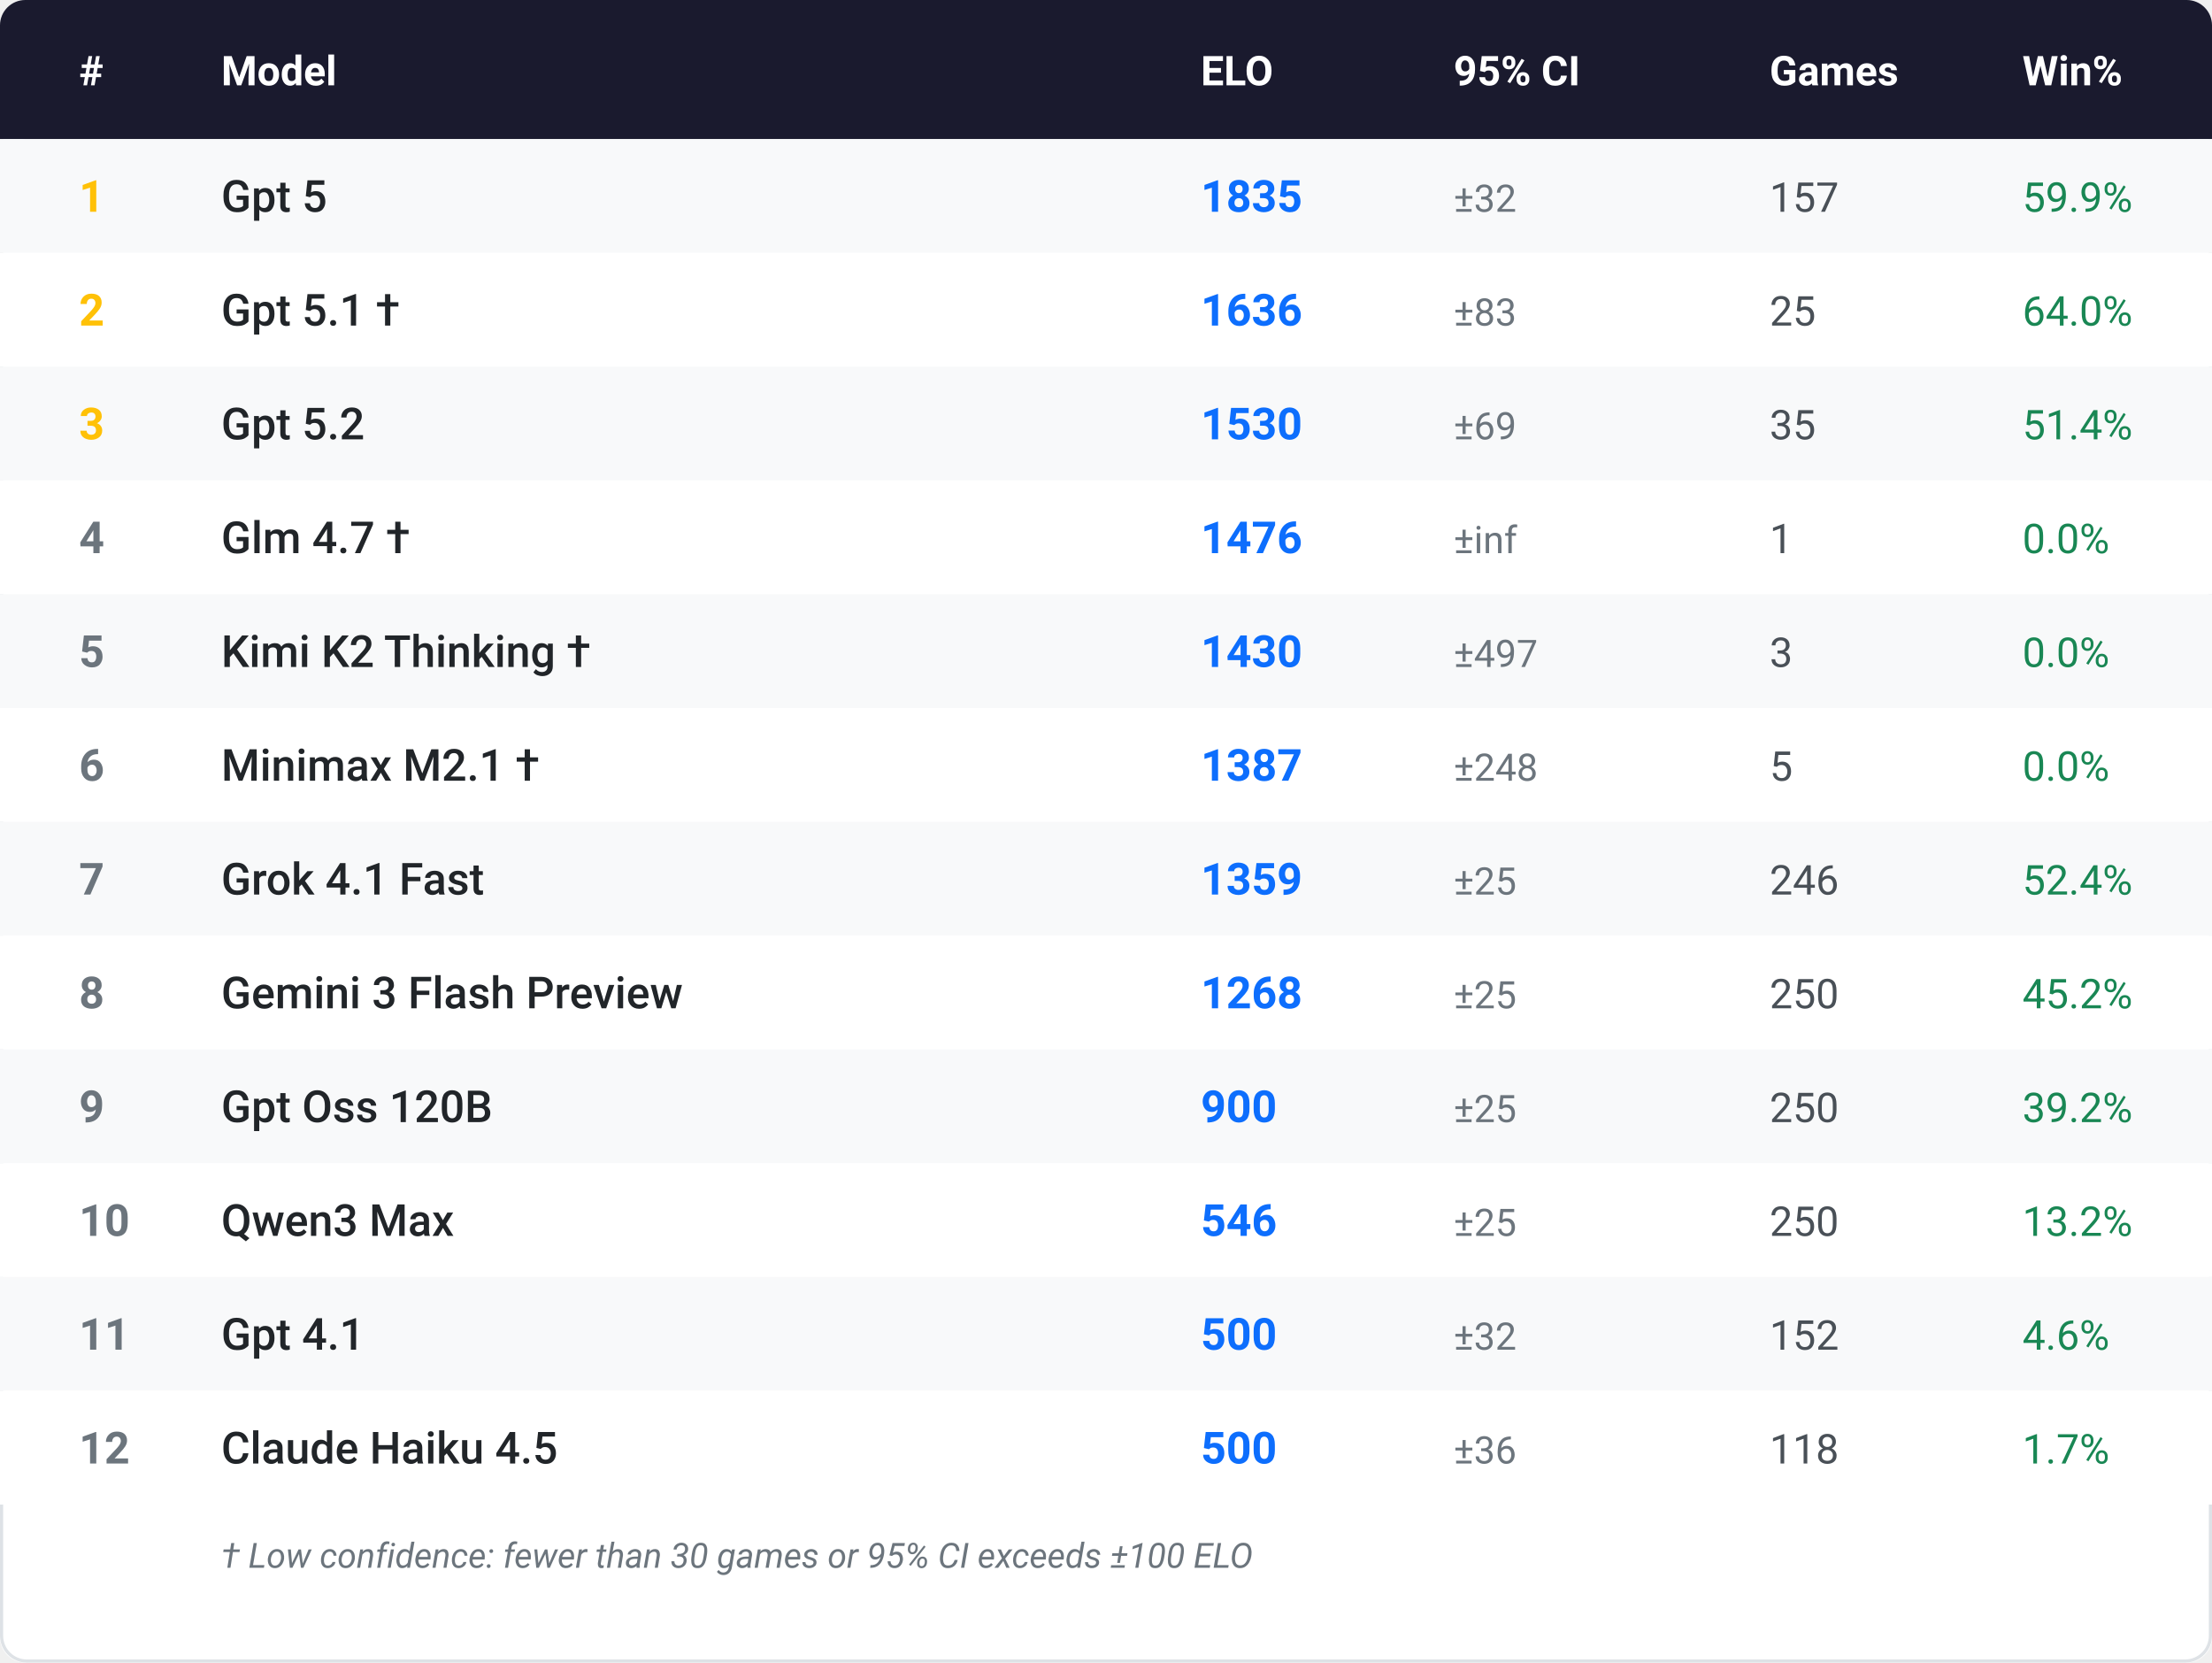
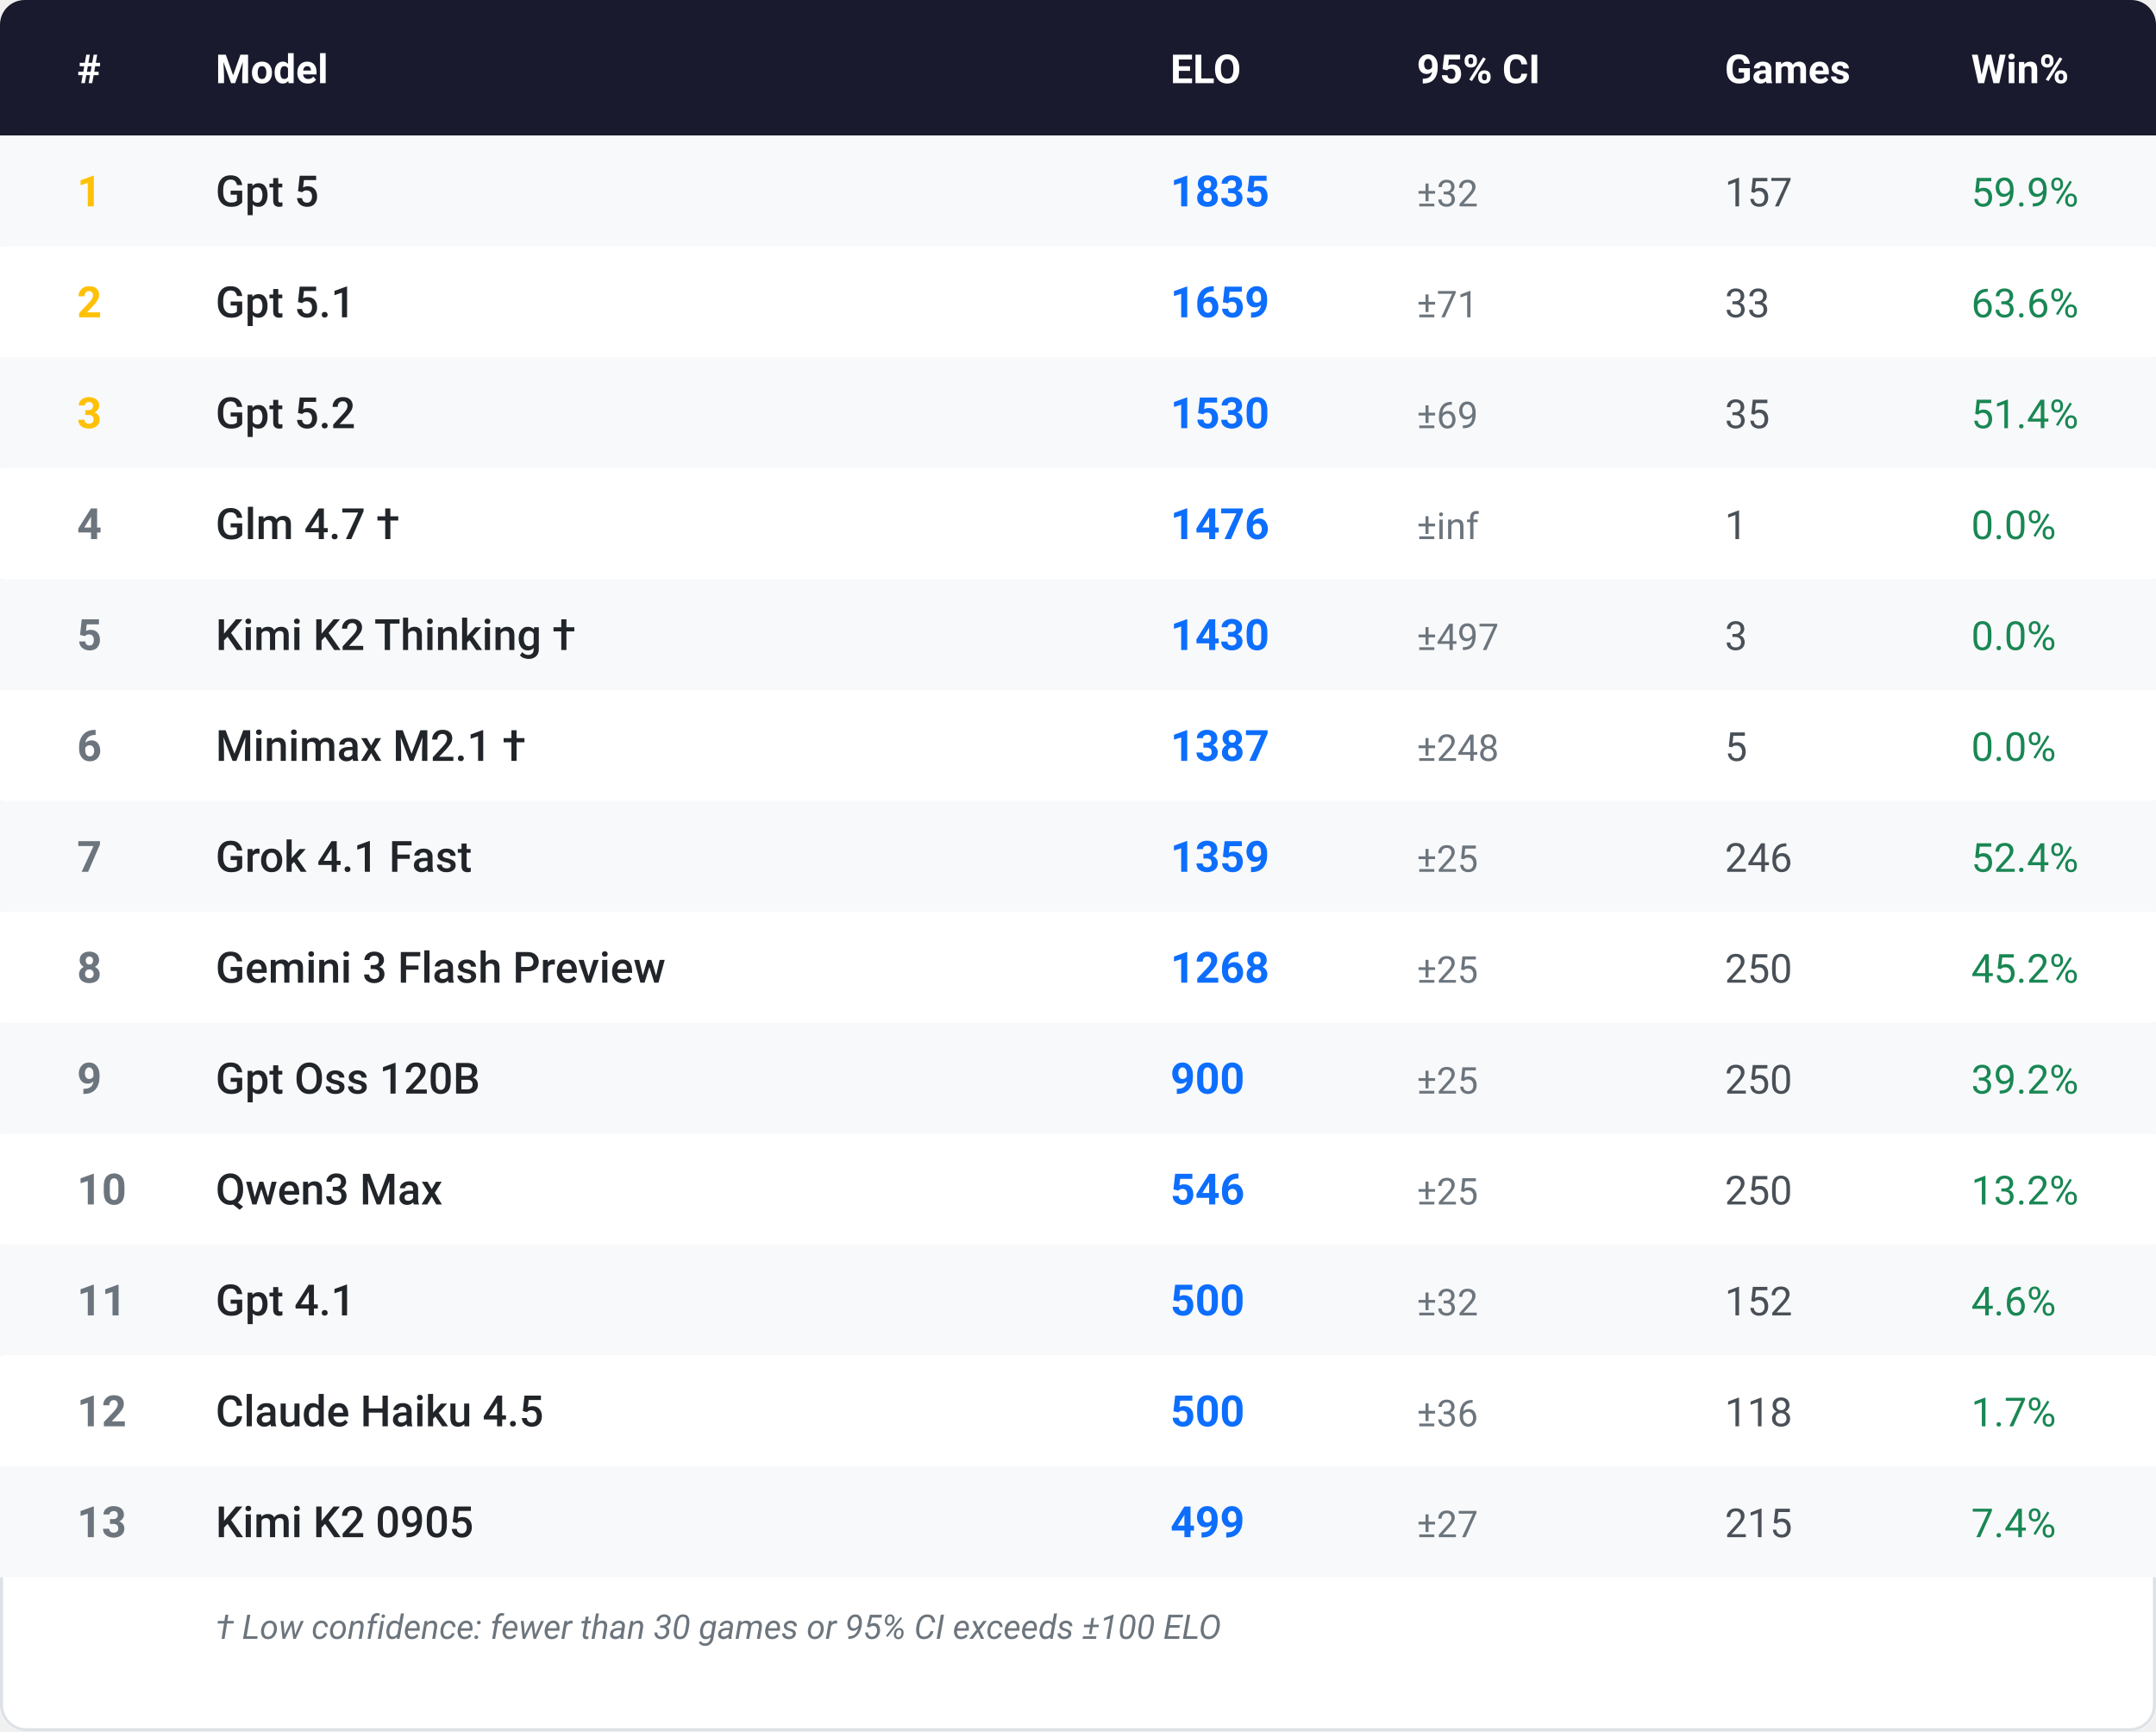
- <svg xmlns="http://www.w3.org/2000/svg" width="700" height="526" viewBox="0 0 700 526">
+ <svg xmlns="http://www.w3.org/2000/svg" width="700" height="562" viewBox="0 0 700 562">
  <defs>
    <style>
      .bg { fill: #ffffff; }
      .header-bg { fill: #1a1a2e; }
      .row-even { fill: #f8f9fa; }
      .row-odd { fill: #ffffff; }
      .header-text { font-family: -apple-system, BlinkMacSystemFont, 'Segoe UI', Roboto, Arial, sans-serif; font-size: 13px; font-weight: 600; fill: #ffffff; }
      .rank { font-family: -apple-system, BlinkMacSystemFont, 'Segoe UI', Roboto, Arial, sans-serif; font-size: 14px; font-weight: 700; fill: #6c757d; }
      .rank-top { fill: #ffc107; }
      .model { font-family: -apple-system, BlinkMacSystemFont, 'Segoe UI', Roboto, Arial, sans-serif; font-size: 14px; font-weight: 500; fill: #212529; }
      .elo { font-family: -apple-system, BlinkMacSystemFont, 'Segoe UI', Roboto, Arial, sans-serif; font-size: 14px; font-weight: 700; fill: #0d6efd; }
      .ci { font-family: -apple-system, BlinkMacSystemFont, 'Segoe UI', Roboto, Arial, sans-serif; font-size: 12px; fill: #6c757d; }
      .games { font-family: -apple-system, BlinkMacSystemFont, 'Segoe UI', Roboto, Arial, sans-serif; font-size: 13px; fill: #495057; }
      .winrate { font-family: -apple-system, BlinkMacSystemFont, 'Segoe UI', Roboto, Arial, sans-serif; font-size: 13px; fill: #198754; }
      .border { stroke: #dee2e6; stroke-width: 1; fill: none; }
      .footnote { font-family: -apple-system, BlinkMacSystemFont, 'Segoe UI', Roboto, Arial, sans-serif; font-size: 11px; fill: #6c757d; font-style: italic; }
    </style>
  </defs>
-   <rect class="bg" width="700" height="526" rx="8" />
-   <rect class="border" x="0.5" y="0.5" width="699" height="525" rx="8" />
+   <rect class="bg" width="700" height="562" rx="8" />
+   <rect class="border" x="0.5" y="0.5" width="699" height="561" rx="8" />
  <rect class="header-bg" width="700" height="44" rx="8" />
  <rect class="header-bg" y="8" width="700" height="36" />
  <text x="25" y="27.0" class="header-text">#</text>
  <text x="70" y="27.0" class="header-text">Model</text>
  <text x="380" y="27.0" class="header-text">ELO</text>
  <text x="460" y="27.0" class="header-text">95% CI</text>
  <text x="560" y="27.0" class="header-text">Games</text>
  <text x="640" y="27.0" class="header-text">Win%</text>
  <rect class="row-even" y="44" width="700" height="36" />
  <text x="25" y="67.0" class="rank rank-top">1</text>
  <text x="70" y="67.0" class="model">Gpt 5</text>
  <text x="380" y="67.0" class="elo">1835</text>
  <text x="460" y="67.0" class="ci">±32</text>
  <text x="560" y="67.0" class="games">157</text>
  <text x="640" y="67.0" class="winrate">59.9%</text>
  <rect class="row-odd" y="80" width="700" height="36" />
  <text x="25" y="103.0" class="rank rank-top">2</text>
-   <text x="70" y="103.0" class="model">Gpt 5.1 †</text>
-   <text x="380" y="103.0" class="elo">1636</text>
-   <text x="460" y="103.0" class="ci">±83</text>
-   <text x="560" y="103.0" class="games">25</text>
-   <text x="640" y="103.0" class="winrate">64.0%</text>
+   <text x="70" y="103.0" class="model">Gpt 5.1</text>
+   <text x="380" y="103.0" class="elo">1659</text>
+   <text x="460" y="103.0" class="ci">±71</text>
+   <text x="560" y="103.0" class="games">33</text>
+   <text x="640" y="103.0" class="winrate">63.6%</text>
  <rect class="row-even" y="116" width="700" height="36" />
  <text x="25" y="139.0" class="rank rank-top">3</text>
  <text x="70" y="139.0" class="model">Gpt 5.2</text>
  <text x="380" y="139.0" class="elo">1530</text>
  <text x="460" y="139.0" class="ci">±69</text>
  <text x="560" y="139.0" class="games">35</text>
  <text x="640" y="139.0" class="winrate">51.4%</text>
  <rect class="row-odd" y="152" width="700" height="36" />
  <text x="25" y="175.0" class="rank">4</text>
  <text x="70" y="175.0" class="model">Glm 4.7 †</text>
  <text x="380" y="175.0" class="elo">1476</text>
  <text x="460" y="175.0" class="ci">±inf</text>
  <text x="560" y="175.0" class="games">1</text>
  <text x="640" y="175.0" class="winrate">0.0%</text>
  <rect class="row-even" y="188" width="700" height="36" />
  <text x="25" y="211.0" class="rank">5</text>
  <text x="70" y="211.0" class="model">Kimi K2 Thinking †</text>
  <text x="380" y="211.0" class="elo">1430</text>
  <text x="460" y="211.0" class="ci">±497</text>
  <text x="560" y="211.0" class="games">3</text>
  <text x="640" y="211.0" class="winrate">0.0%</text>
  <rect class="row-odd" y="224" width="700" height="36" />
  <text x="25" y="247.0" class="rank">6</text>
  <text x="70" y="247.0" class="model">Minimax M2.1 †</text>
  <text x="380" y="247.0" class="elo">1387</text>
  <text x="460" y="247.0" class="ci">±248</text>
  <text x="560" y="247.0" class="games">5</text>
  <text x="640" y="247.0" class="winrate">0.0%</text>
  <rect class="row-even" y="260" width="700" height="36" />
  <text x="25" y="283.0" class="rank">7</text>
  <text x="70" y="283.0" class="model">Grok 4.1 Fast</text>
  <text x="380" y="283.0" class="elo">1359</text>
  <text x="460" y="283.0" class="ci">±25</text>
  <text x="560" y="283.0" class="games">246</text>
  <text x="640" y="283.0" class="winrate">52.4%</text>
  <rect class="row-odd" y="296" width="700" height="36" />
  <text x="25" y="319.0" class="rank">8</text>
  <text x="70" y="319.0" class="model">Gemini 3 Flash Preview</text>
  <text x="380" y="319.0" class="elo">1268</text>
  <text x="460" y="319.0" class="ci">±25</text>
  <text x="560" y="319.0" class="games">250</text>
  <text x="640" y="319.0" class="winrate">45.2%</text>
  <rect class="row-even" y="332" width="700" height="36" />
  <text x="25" y="355.0" class="rank">9</text>
  <text x="70" y="355.0" class="model">Gpt Oss 120B</text>
  <text x="380" y="355.0" class="elo">900</text>
  <text x="460" y="355.0" class="ci">±25</text>
  <text x="560" y="355.0" class="games">250</text>
  <text x="640" y="355.0" class="winrate">39.2%</text>
  <rect class="row-odd" y="368" width="700" height="36" />
  <text x="25" y="391.0" class="rank">10</text>
  <text x="70" y="391.0" class="model">Qwen3 Max</text>
  <text x="380" y="391.0" class="elo">546</text>
  <text x="460" y="391.0" class="ci">±25</text>
  <text x="560" y="391.0" class="games">250</text>
  <text x="640" y="391.0" class="winrate">13.2%</text>
  <rect class="row-even" y="404" width="700" height="36" />
  <text x="25" y="427.0" class="rank">11</text>
  <text x="70" y="427.0" class="model">Gpt 4.1</text>
  <text x="380" y="427.0" class="elo">500</text>
  <text x="460" y="427.0" class="ci">±32</text>
  <text x="560" y="427.0" class="games">152</text>
  <text x="640" y="427.0" class="winrate">4.6%</text>
  <rect class="row-odd" y="440" width="700" height="36" />
  <text x="25" y="463.0" class="rank">12</text>
  <text x="70" y="463.0" class="model">Claude Haiku 4.5</text>
  <text x="380" y="463.0" class="elo">500</text>
  <text x="460" y="463.0" class="ci">±36</text>
  <text x="560" y="463.0" class="games">118</text>
  <text x="640" y="463.0" class="winrate">1.7%</text>
-   <text x="70" y="496" class="footnote">† Low confidence: fewer than 30 games or 95% CI exceeds ±100 ELO</text>
+   <rect class="row-even" y="476" width="700" height="36" />
+   <text x="25" y="499.0" class="rank">13</text>
+   <text x="70" y="499.0" class="model">Kimi K2 0905</text>
+   <text x="380" y="499.0" class="elo">499</text>
+   <text x="460" y="499.0" class="ci">±27</text>
+   <text x="560" y="499.0" class="games">215</text>
+   <text x="640" y="499.0" class="winrate">7.4%</text>
+   <text x="70" y="532" class="footnote">† Low confidence: fewer than 30 games or 95% CI exceeds ±100 ELO</text>
</svg>
